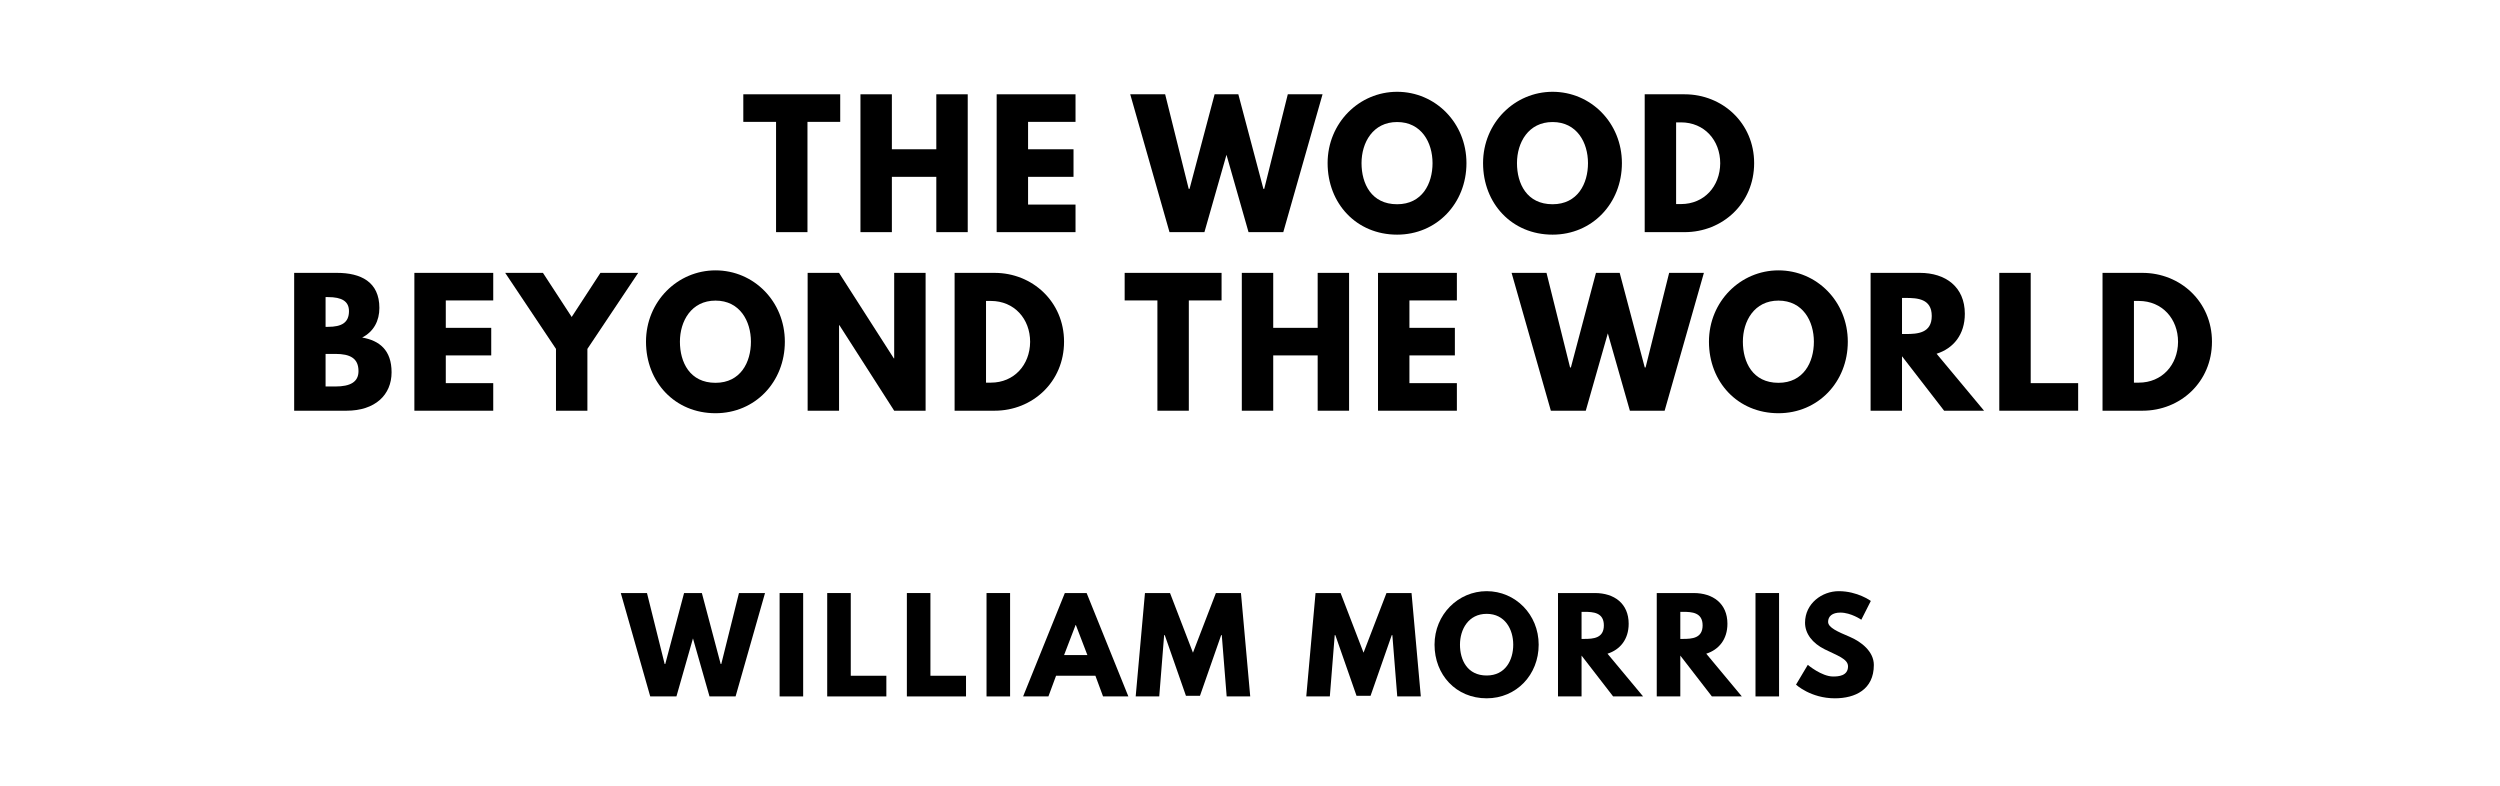
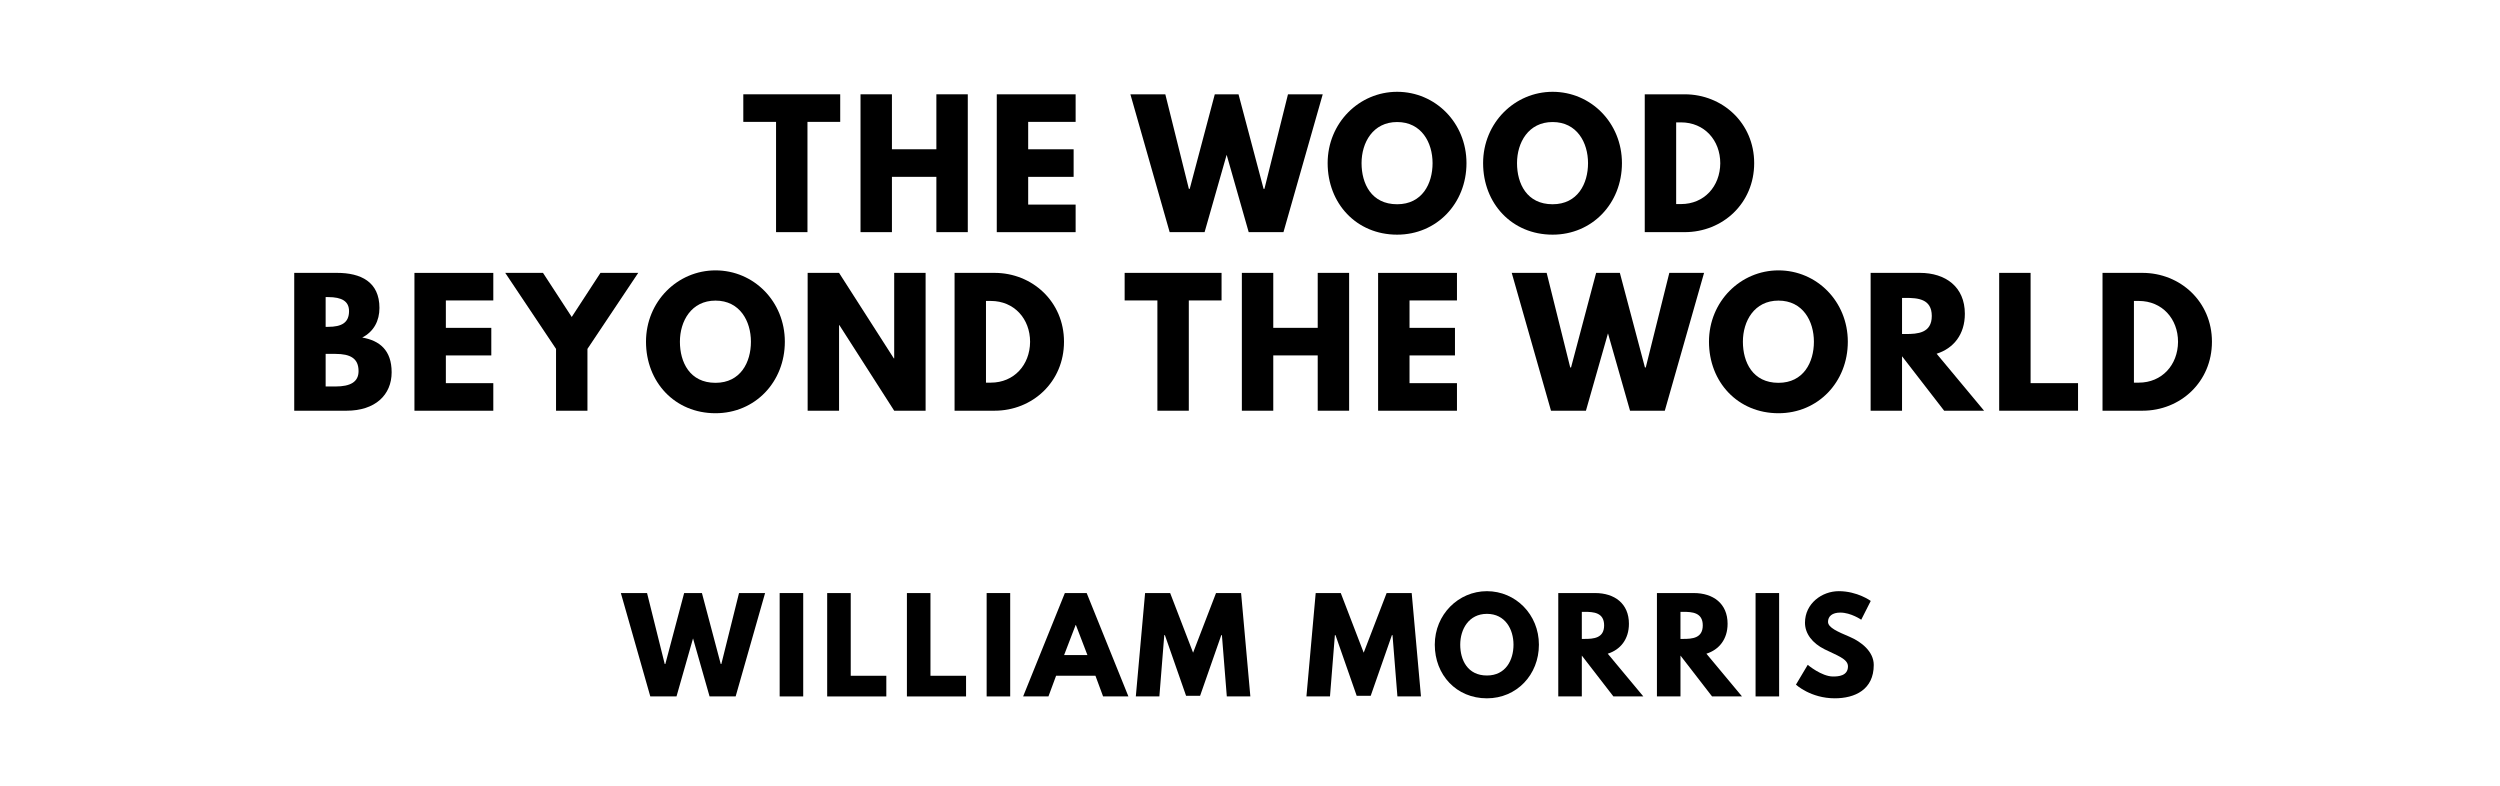
<svg xmlns="http://www.w3.org/2000/svg" version="1.1" viewBox="0 0 1400 440">
  <g aria-label="THE WOOD">
-     <path d="M 416.253,68.246 H 434.592 V 130 h 17.591 V 68.246 h 18.339 V 52.807 h -54.269 z" />
-     <path d="m 499.447,99.029 h 24.889 V 130 H 541.927 V 52.807 H 524.336 V 83.591 H 499.447 V 52.807 H 481.857 V 130 h 17.591 z" />
-     <path d="M 602.292,52.807 H 558.129 V 130 H 602.292 V 114.561 H 575.719 V 99.029 h 25.45 V 83.591 H 575.719 V 68.246 h 26.573 z" />
-     <path d="m 699.177,130 h 19.462 l 21.988,-77.193 h -19.462 l -13.193,52.959 h -0.468 L 693.469,52.807 h -13.287 l -14.035,52.959 h -0.468 L 652.487,52.807 H 632.931 L 654.92,130 h 19.556 l 12.351,-43.322 z" />
-     <path d="m 743.461,91.357 c 0,22.55 16.094,40.047 38.924,40.047 22.175,0 38.83,-17.497 38.83,-40.047 0,-22.55 -17.404,-39.953 -38.83,-39.953 -21.24,0 -38.924,17.404 -38.924,39.953 z m 18.994,0 c 0,-11.509 6.363,-23.018 19.93,-23.018 13.661,0 19.836,11.509 19.836,23.018 0,11.509 -5.801,23.018 -19.836,23.018 -14.409,0 -19.93,-11.509 -19.93,-23.018 z" />
-     <path d="m 830.515,91.357 c 0,22.55 16.094,40.047 38.924,40.047 22.175,0 38.83,-17.497 38.83,-40.047 0,-22.55 -17.404,-39.953 -38.83,-39.953 -21.24,0 -38.924,17.404 -38.924,39.953 z m 18.994,0 c 0,-11.509 6.363,-23.018 19.93,-23.018 13.661,0 19.836,11.509 19.836,23.018 0,11.509 -5.801,23.018 -19.836,23.018 -14.409,0 -19.93,-11.509 -19.93,-23.018 z" />
-     <path d="M 921.031,52.807 V 130 h 22.363 c 21.24,0 38.924,-16.094 38.924,-38.643 0,-22.456 -17.778,-38.55 -38.924,-38.55 z M 938.621,114.281 V 68.526 h 2.713 c 13.099,0 21.988,10.012 21.988,22.924 -0.094,12.912 -8.982,22.83 -21.988,22.83 z" />
+     <path d="M416.25,68.25l0.00-15.44l54.27,0.00l0.00,15.44l-18.34,0.00l0.00,61.75l-17.59,0.00l0.00-61.75l-18.34,0.00z" />
+     <path d="M499.48,99.03l0.00,30.97l-17.59,0.00l0.00-77.19l17.59,0.00l0.00,30.78l24.89,0.00l0.00-30.78l17.59,0.00l0.00,77.19l-17.59,0.00l0.00-30.97l-24.89,0.00z" />
+     <path d="M602.35,52.81l0.00,15.44l-26.57,0.00l0.00,15.35l25.45,0.00l0.00,15.44l-25.45,0.00l0.00,15.53l26.57,0.00l0.00,15.44l-44.16,0.00l0.00-77.19l44.16,0.00z" />
+     <path d="M699.27,130.00l-12.35-43.32l-12.35,43.32l-19.56,0.00l-21.99-77.19l19.56,0.00l13.19,52.96l0.47,0.00l14.04-52.96l13.29,0.00l14.04,52.96l0.47,0.00l13.19-52.96l19.46,0.00l-21.99,77.19l-19.46,0.00z" />
+     <path d="M743.48,91.36c0.00-22.55,17.68-39.95,38.92-39.95c21.43,0.00,38.83,17.40,38.83,39.95s-16.65,40.05-38.83,40.05c-22.83,0.00-38.92-17.50-38.92-40.05z  M762.47,91.36c0.00,11.51,5.52,23.02,19.93,23.02c14.04,0.00,19.84-11.51,19.84-23.02s-6.18-23.02-19.84-23.02c-13.57,0.00-19.93,11.51-19.93,23.02z" />
+     <path d="M830.54,91.36c0.00-22.55,17.68-39.95,38.92-39.95c21.43,0.00,38.83,17.40,38.83,39.95s-16.65,40.05-38.83,40.05c-22.83,0.00-38.92-17.50-38.92-40.05z  M849.53,91.36c0.00,11.51,5.52,23.02,19.93,23.02c14.04,0.00,19.84-11.51,19.84-23.02s-6.18-23.02-19.84-23.02c-13.57,0.00-19.93,11.51-19.93,23.02z" />
+     <path d="M921.06,52.81l22.36,0.00c21.15,0.00,38.92,16.09,38.92,38.55c0.00,22.55-17.68,38.64-38.92,38.64l-22.36,0.00l0.00-77.19z  M938.65,114.28l2.71,0.00c13.01,0.00,21.89-9.92,21.99-22.83c0.00-12.91-8.89-22.92-21.99-22.92l-2.71,0.00l0.00,45.75z" />
  </g>
  <g aria-label="BEYOND THE WORLD">
-     <path d="M 164.733,152.807 V 230 h 29.287 c 16,0 25.263,-8.795 25.263,-21.52 0,-12.444 -6.83,-17.778 -16.468,-19.462 6.55,-3.368 9.637,-9.45 9.637,-16.561 0,-14.69 -10.48,-19.649 -23.766,-19.649 z m 17.591,30.222 v -16.655 h 1.404 c 7.673,0 11.696,2.339 11.696,7.86 0,6.456 -4.117,8.795 -11.696,8.795 z m 0,33.404 v -18.246 h 5.52 c 8.327,0 12.912,2.526 12.912,9.637 0,6.082 -4.585,8.608 -12.912,8.608 z" />
-     <path d="M 276.214,152.807 H 232.05 V 230 h 44.164 v -15.439 h -26.573 v -15.532 h 25.45 v -15.439 h -25.45 v -15.345 h 26.573 z" />
-     <path d="m 282.906,152.807 28.444,42.573 V 230 h 17.591 v -34.62 l 28.444,-42.573 h -21.146 l -16.094,24.702 -16.094,-24.702 z" />
-     <path d="m 361.761,191.357 c 0,22.55 16.094,40.047 38.924,40.047 22.175,0 38.83,-17.497 38.83,-40.047 0,-22.55 -17.404,-39.953 -38.83,-39.953 -21.24,0 -38.924,17.404 -38.924,39.953 z m 18.994,0 c 0,-11.509 6.363,-23.018 19.93,-23.018 13.661,0 19.836,11.509 19.836,23.018 0,11.509 -5.801,23.018 -19.836,23.018 -14.409,0 -19.93,-11.509 -19.93,-23.018 z" />
-     <path d="m 469.868,182.094 h 0.187 L 500.745,230 h 17.591 v -77.193 h -17.591 v 47.906 h -0.187 L 469.868,152.807 H 452.277 V 230 h 17.591 z" />
-     <path d="M 534.58,152.807 V 230 h 22.363 c 21.24,0 38.924,-16.094 38.924,-38.643 0,-22.456 -17.778,-38.55 -38.924,-38.55 z m 17.591,61.474 v -45.754 h 2.713 c 13.099,0 21.988,10.012 21.988,22.924 -0.094,12.912 -8.982,22.83 -21.988,22.83 z" />
-     <path d="m 629.809,168.246 h 18.339 V 230 h 17.591 v -61.754 h 18.339 v -15.439 h -54.269 z" />
-     <path d="m 713.004,199.029 h 24.889 V 230 h 17.591 v -77.193 h -17.591 v 30.784 H 713.004 V 152.807 H 695.413 V 230 h 17.591 z" />
-     <path d="M 815.849,152.807 H 771.685 V 230 h 44.164 v -15.439 h -26.573 v -15.532 h 25.45 v -15.439 h -25.45 v -15.345 h 26.573 z" />
-     <path d="m 912.733,230 h 19.462 l 21.988,-77.193 h -19.462 l -13.193,52.959 h -0.468 l -14.035,-52.959 h -13.287 l -14.035,52.959 h -0.468 L 866.043,152.807 H 846.488 L 868.476,230 h 19.556 l 12.351,-43.322 z" />
-     <path d="m 957.017,191.357 c 0,22.55 16.094,40.047 38.924,40.047 22.175,0 38.83,-17.497 38.83,-40.047 0,-22.55 -17.404,-39.953 -38.83,-39.953 -21.24,0 -38.924,17.404 -38.924,39.953 z m 18.994,0 c 0,-11.509 6.363,-23.018 19.93,-23.018 13.661,0 19.836,11.509 19.836,23.018 0,11.509 -5.801,23.018 -19.836,23.018 -14.409,0 -19.93,-11.509 -19.93,-23.018 z" />
-     <path d="M 1047.533,152.807 V 230 h 17.591 V 199.497 L 1088.703,230 h 22.363 l -26.573,-31.906 c 9.45,-2.994 15.813,-10.76 15.813,-22.363 0,-15.158 -10.854,-22.924 -25.17,-22.924 z m 17.591,34.246 V 166.842 h 2.058 c 6.643,0 14.597,0.468 14.597,10.105 0,9.637 -7.953,10.105 -14.597,10.105 z" />
-     <path d="m 1137.192,152.807 h -17.591 V 230 h 44.164 v -15.439 h -26.573 z" />
-     <path d="M 1177.416,152.807 V 230 h 22.363 c 21.24,0 38.924,-16.094 38.924,-38.643 0,-22.456 -17.778,-38.55 -38.924,-38.55 z m 17.591,61.474 v -45.754 h 2.713 c 13.099,0 21.988,10.012 21.988,22.924 -0.094,12.912 -8.982,22.83 -21.988,22.83 z" />
+     <path d="M164.77,152.81l23.95,0.00c13.29,0.00,23.77,4.96,23.77,19.65c0.00,7.11-3.09,13.19-9.64,16.56c9.64,1.68,16.47,7.02,16.47,19.46c0.00,12.73-9.26,21.52-25.26,21.52l-29.29,0.00l0.00-77.19z  M182.36,183.03l1.40,0.00c7.58,0.00,11.70-2.34,11.70-8.80c0.00-5.52-4.02-7.86-11.70-7.86l-1.40,0.00l0.00,16.65z  M182.36,216.43l5.52,0.00c8.33,0.00,12.91-2.53,12.91-8.61c0.00-7.11-4.58-9.64-12.91-9.64l-5.52,0.00l0.00,18.25z" />
+     <path d="M276.25,152.81l0.00,15.44l-26.57,0.00l0.00,15.35l25.45,0.00l0.00,15.44l-25.45,0.00l0.00,15.53l26.57,0.00l0.00,15.44l-44.16,0.00l0.00-77.19l44.16,0.00z" />
+     <path d="M282.93,152.81l21.15,0.00l16.09,24.70l16.09-24.70l21.15,0.00l-28.44,42.57l0.00,34.62l-17.59,0.00l0.00-34.62z" />
+     <path d="M361.76,191.36c0.00-22.55,17.68-39.95,38.92-39.95c21.43,0.00,38.83,17.40,38.83,39.95s-16.65,40.05-38.83,40.05c-22.83,0.00-38.92-17.50-38.92-40.05z  M380.75,191.36c0.00,11.51,5.52,23.02,19.93,23.02c14.04,0.00,19.84-11.51,19.84-23.02s-6.18-23.02-19.84-23.02c-13.57,0.00-19.93,11.51-19.93,23.02z" />
+     <path d="M469.87,182.09l0.00,47.91l-17.59,0.00l0.00-77.19l17.59,0.00l30.69,47.91l0.19,0.00l0.00-47.91l17.59,0.00l0.00,77.19l-17.59,0.00l-30.69-47.91l-0.19,0.00z" />
+     <path d="M534.56,152.81l22.36,0.00c21.15,0.00,38.92,16.09,38.92,38.55c0.00,22.55-17.68,38.64-38.92,38.64l-22.36,0.00l0.00-77.19z  M552.15,214.28l2.71,0.00c13.01,0.00,21.89-9.92,21.99-22.83c0.00-12.91-8.89-22.92-21.99-22.92l-2.71,0.00l0.00,45.75z" />
+     <path d="M629.80,168.25l0.00-15.44l54.27,0.00l0.00,15.44l-18.34,0.00l0.00,61.75l-17.59,0.00l0.00-61.75l-18.34,0.00z" />
+     <path d="M713.03,199.03l0.00,30.97l-17.59,0.00l0.00-77.19l17.59,0.00l0.00,30.78l24.89,0.00l0.00-30.78l17.59,0.00l0.00,77.19l-17.59,0.00l0.00-30.97l-24.89,0.00z" />
+     <path d="M815.90,152.81l0.00,15.44l-26.57,0.00l0.00,15.35l25.45,0.00l0.00,15.44l-25.45,0.00l0.00,15.53l26.57,0.00l0.00,15.44l-44.16,0.00l0.00-77.19l44.16,0.00z" />
+     <path d="M912.82,230.00l-12.35-43.32l-12.35,43.32l-19.56,0.00l-21.99-77.19l19.56,0.00l13.19,52.96l0.47,0.00l14.04-52.96l13.29,0.00l14.04,52.96l0.47,0.00l13.19-52.96l19.46,0.00l-21.99,77.19l-19.46,0.00z" />
+     <path d="M957.03,191.36c0.00-22.55,17.68-39.95,38.92-39.95c21.43,0.00,38.83,17.40,38.83,39.95s-16.65,40.05-38.83,40.05c-22.83,0.00-38.92-17.50-38.92-40.05z  M976.02,191.36c0.00,11.51,5.52,23.02,19.93,23.02c14.04,0.00,19.84-11.51,19.84-23.02s-6.18-23.02-19.84-23.02c-13.57,0.00-19.93,11.51-19.93,23.02z" />
+     <path d="M1047.55,152.81l27.60,0.00c14.32,0.00,25.17,7.77,25.17,22.92c0.00,11.60-6.36,19.37-15.81,22.36l26.57,31.91l-22.36,0.00l-23.58-30.50l0.00,30.50l-17.59,0.00l0.00-77.19z  M1065.14,187.05l2.06,0.00c6.64,0.00,14.60-0.47,14.60-10.11s-7.95-10.11-14.60-10.11l-2.06,0.00l0.00,20.21z" />
+     <path d="M1137.13,152.81l0.00,61.75l26.57,0.00l0.00,15.44l-44.16,0.00l0.00-77.19l17.59,0.00z" />
+     <path d="M1177.41,152.81l22.36,0.00c21.15,0.00,38.92,16.09,38.92,38.55c0.00,22.55-17.68,38.64-38.92,38.64l-22.36,0.00l0.00-77.19z  M1195.00,214.28l2.71,0.00c13.01,0.00,21.89-9.92,21.99-22.83c0.00-12.91-8.89-22.92-21.99-22.92l-2.71,0.00l0.00,45.75z" />
  </g>
  <g aria-label="WILLIAM MORRIS">
-     <path d="m 397.327,390 h 14.596 l 16.491,-57.895 h -14.597 l -9.895,39.719 h -0.351 l -10.526,-39.719 h -9.965 l -10.526,39.719 h -0.351 l -9.895,-39.719 H 347.643 L 364.134,390 h 14.667 l 9.263,-32.491 z" />
-     <path d="M 449.772,332.105 H 436.579 V 390 h 13.193 z" />
-     <path d="M 476.428,332.105 H 463.235 V 390 h 33.123 v -11.579 h -19.93 z" />
-     <path d="M 521.038,332.105 H 507.845 V 390 h 33.123 v -11.579 h -19.93 z" />
-     <path d="M 565.649,332.105 H 552.456 V 390 h 13.193 z" />
-     <path d="M 608.515,332.105 H 596.305 L 572.936,390 h 14.175 l 4.281,-11.579 h 22.035 L 617.708,390 h 14.175 z m 0.421,34.737 H 595.884 L 602.34,350 h 0.14 z" />
-     <path d="m 686.933,390 h 13.193 l -5.193,-57.895 h -14.035 l -12.842,33.404 -12.842,-33.404 H 641.179 L 635.986,390 h 13.193 l 2.737,-34.316 h 0.351 l 11.86,33.965 h 7.86 l 11.86,-33.965 h 0.351 z" />
-     <path d="m 782.459,390 h 13.193 l -5.193,-57.895 h -14.035 l -12.842,33.404 -12.842,-33.404 H 736.705 L 731.512,390 h 13.193 l 2.737,-34.316 h 0.351 l 11.86,33.965 h 7.86 l 11.86,-33.965 h 0.351 z" />
-     <path d="m 803.341,361.018 c 0,16.912 12.07,30.035 29.193,30.035 16.632,0 29.123,-13.123 29.123,-30.035 0,-16.912 -13.053,-29.965 -29.123,-29.965 -15.93,0 -29.193,13.053 -29.193,29.965 z m 14.246,0 c 0,-8.632 4.772,-17.263 14.947,-17.263 10.246,0 14.877,8.632 14.877,17.263 0,8.632 -4.351,17.263 -14.877,17.263 -10.807,0 -14.947,-8.632 -14.947,-17.263 z" />
-     <path d="M 872.478,332.105 V 390 h 13.193 V 367.123 L 903.355,390 h 16.772 l -19.93,-23.93 c 7.088,-2.246 11.86,-8.07 11.86,-16.772 0,-11.368 -8.14,-17.193 -18.877,-17.193 z m 13.193,25.684 v -15.158 h 1.544 c 4.982,0 10.947,0.351 10.947,7.579 0,7.228 -5.965,7.579 -10.947,7.579 z" />
-     <path d="M 927.78,332.105 V 390 h 13.193 V 367.123 L 958.657,390 h 16.772 L 955.499,366.07 c 7.088,-2.246 11.86,-8.07 11.86,-16.772 0,-11.368 -8.14,-17.193 -18.877,-17.193 z m 13.193,25.684 v -15.158 h 1.544 c 4.982,0 10.947,0.351 10.947,7.579 0,7.228 -5.965,7.579 -10.947,7.579 z" />
-     <path d="M 996.274,332.105 H 983.081 V 390 h 13.193 z" />
-     <path d="m 1029.699,331.053 c -9.333,0 -18.877,6.877 -18.877,17.684 0,6.035 4.07,11.439 11.018,14.877 6.877,3.439 13.053,5.333 13.053,9.544 0,5.404 -5.474,5.684 -8.351,5.684 -6.456,0 -14.175,-6.526 -14.175,-6.526 l -6.596,11.088 c 0,0 8.211,7.649 21.754,7.649 11.298,0 21.825,-4.842 21.825,-18.667 0,-7.579 -7.088,-13.053 -13.544,-15.789 -6.596,-2.807 -12.07,-5.123 -12.07,-8.351 0,-3.158 2.386,-5.193 6.877,-5.193 5.965,0 11.719,4 11.719,4 l 5.333,-10.526 c 0,0 -7.439,-5.474 -17.965,-5.474 z" />
+     <path d="M397.36,390.00l-9.26-32.49l-9.26,32.49l-14.67,0.00l-16.49-57.89l14.67,0.00l9.89,39.72l0.35,0.00l10.53-39.72l9.96,0.00l10.53,39.72l0.35,0.00l9.89-39.72l14.60,0.00l-16.49,57.89l-14.60,0.00z" />
+     <path d="M449.80,332.11l0.00,57.89l-13.19,0.00l0.00-57.89l13.19,0.00z" />
+     <path d="M476.41,332.11l0.00,46.32l19.93,0.00l0.00,11.58l-33.12,0.00l0.00-57.89l13.19,0.00z" />
+     <path d="M521.06,332.11l0.00,46.32l19.93,0.00l0.00,11.58l-33.12,0.00l0.00-57.89l13.19,0.00z" />
+     <path d="M565.71,332.11l0.00,57.89l-13.19,0.00l0.00-57.89l13.19,0.00z" />
+     <path d="M608.54,332.11l23.37,57.89l-14.18,0.00l-4.28-11.58l-22.04,0.00l-4.28,11.58l-14.18,0.00l23.37-57.89l12.21,0.00z  M608.96,366.84l-6.46-16.84l-0.14,0.00l-6.46,16.84l13.05,0.00z" />
+     <path d="M687.01,390.00l-2.74-34.32l-0.35,0.00l-11.86,33.96l-7.86,0.00l-11.86-33.96l-0.35,0.00l-2.74,34.32l-13.19,0.00l5.19-57.89l14.04,0.00l12.84,33.40l12.84-33.40l14.04,0.00l5.19,57.89l-13.19,0.00z" />
+     <path d="M782.55,390.00l-2.74-34.32l-0.35,0.00l-11.86,33.96l-7.86,0.00l-11.86-33.96l-0.35,0.00l-2.74,34.32l-13.19,0.00l5.19-57.89l14.04,0.00l12.84,33.40l12.84-33.40l14.04,0.00l5.19,57.89l-13.19,0.00z" />
+     <path d="M803.48,361.02c0.00-16.91,13.26-29.96,29.19-29.96c16.07,0.00,29.12,13.05,29.12,29.96s-12.49,30.04-29.12,30.04c-17.12,0.00-29.19-13.12-29.19-30.04z  M817.73,361.02c0.00,8.63,4.14,17.26,14.95,17.26c10.53,0.00,14.88-8.63,14.88-17.26s-4.63-17.26-14.88-17.26c-10.18,0.00-14.95,8.63-14.95,17.26z" />
+     <path d="M872.62,332.11l20.70,0.00c10.74,0.00,18.88,5.82,18.88,17.19c0.00,8.70-4.77,14.53-11.86,16.77l19.93,23.93l-16.77,0.00l-17.68-22.88l0.00,22.88l-13.19,0.00l0.00-57.89z  M885.82,357.79l1.54,0.00c4.98,0.00,10.95-0.35,10.95-7.58s-5.96-7.58-10.95-7.58l-1.54,0.00l0.00,15.16z" />
+     <path d="M927.87,332.11l20.70,0.00c10.74,0.00,18.88,5.82,18.88,17.19c0.00,8.70-4.77,14.53-11.86,16.77l19.93,23.93l-16.77,0.00l-17.68-22.88l0.00,22.88l-13.19,0.00l0.00-57.89z  M941.06,357.79l1.54,0.00c4.98,0.00,10.95-0.35,10.95-7.58s-5.96-7.58-10.95-7.58l-1.54,0.00l0.00,15.16z" />
+     <path d="M996.31,332.11l0.00,57.89l-13.19,0.00l0.00-57.89l13.19,0.00z" />
+     <path d="M1029.66,331.05c10.53,0.00,17.96,5.47,17.96,5.47l-5.33,10.53s-5.75-4.00-11.72-4.00c-4.49,0.00-6.88,2.04-6.88,5.19c0.00,3.23,5.47,5.54,12.07,8.35c6.46,2.74,13.54,8.21,13.54,15.79c0.00,13.82-10.53,18.67-21.82,18.67c-13.54,0.00-21.75-7.65-21.75-7.65l6.60-11.09s7.72,6.53,14.18,6.53c2.88,0.00,8.35-0.28,8.35-5.68c0.00-4.21-6.18-6.11-13.05-9.54c-6.95-3.44-11.02-8.84-11.02-14.88c0.00-10.81,9.54-17.68,18.88-17.68z" />
  </g>
</svg>
